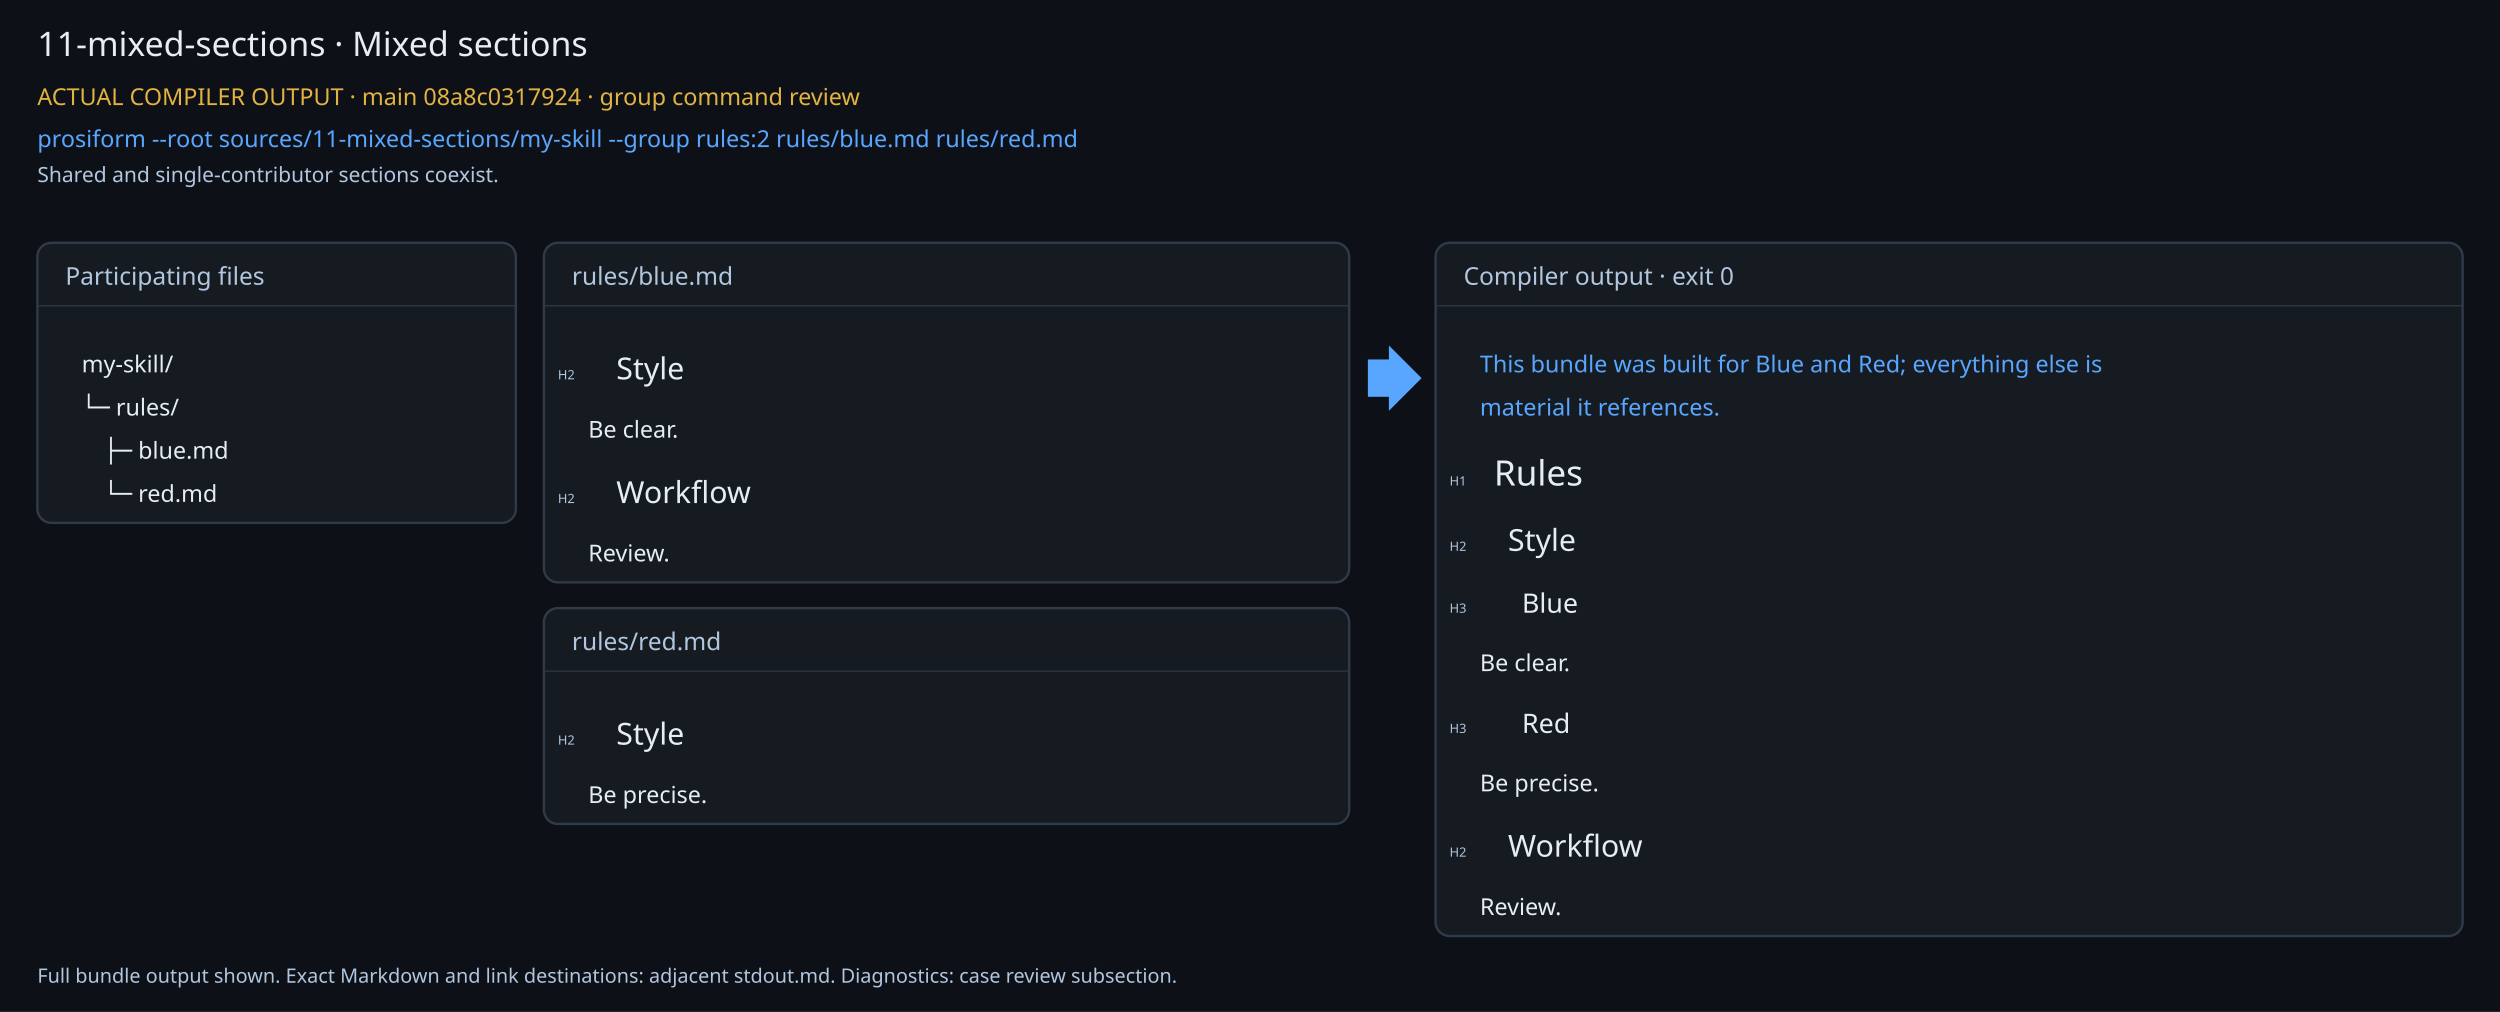
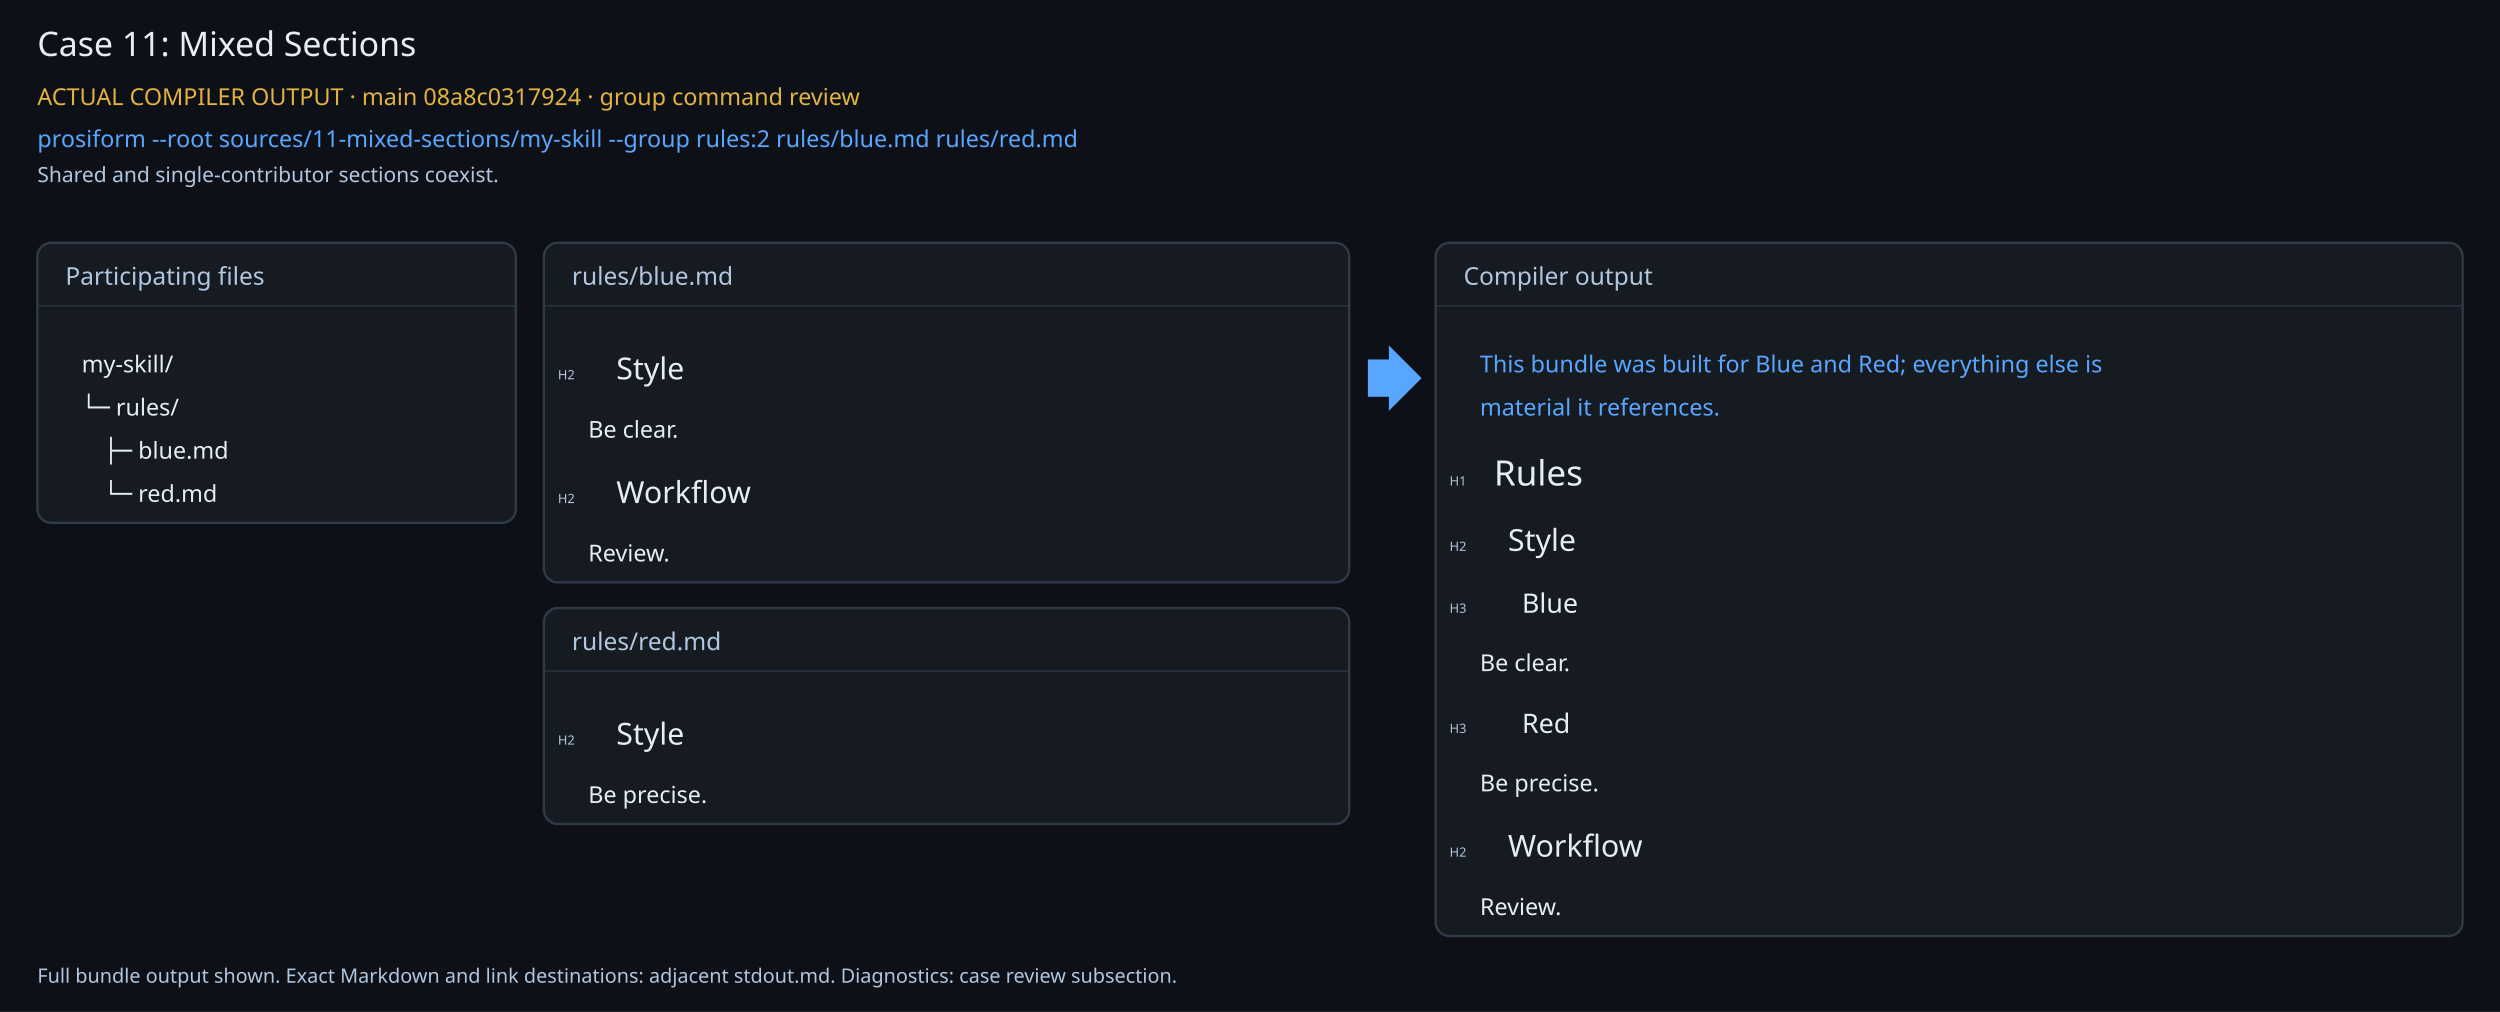
<svg xmlns="http://www.w3.org/2000/svg" width="2142" height="867" viewBox="0 0 2142 867" role="img" aria-labelledby="title desc">
  <rect width="2142" height="867" fill="#0d1117" />
  <g font-family="IBM Plex Mono" xml:space="preserve">
-     <text x="32" y="48" font-size="29" fill="#e6edf3" font-weight="400">11-mixed-sections · Mixed sections</text>
+     <text x="32" y="48" font-size="29" fill="#e6edf3" font-weight="400">Case 11: Mixed Sections</text>
    <text x="32" y="90" font-size="20" fill="#e3b341" font-weight="400">ACTUAL COMPILER OUTPUT · main 08a8c0317924 · group command review</text>
    <text x="32" y="126" font-size="20" fill="#58a6ff" font-weight="400">prosiform --root sources/11-mixed-sections/my-skill --group rules:2 rules/blue.md rules/red.md</text>
    <text x="32" y="156" font-size="18" fill="#b1c6df" font-weight="400">Shared and single-contributor sections coexist.</text>
    <rect x="32" y="208" width="410" height="240" rx="12" fill="#161b22" stroke="#303b49" stroke-width="2" />
    <text x="56" y="244" font-size="21" fill="#b1c6df" font-weight="400">Participating files</text>
    <path d="M32 262 H442" stroke="#303b49" />
    <text x="70" y="319" font-size="20" fill="#e6edf3" font-weight="400">my-skill/</text>
    <text x="70" y="356" font-size="20" fill="#e6edf3" font-weight="400">└─ rules/</text>
    <text x="70" y="393" font-size="20" fill="#e6edf3" font-weight="400">   ├─ blue.md</text>
    <text x="70" y="430" font-size="20" fill="#e6edf3" font-weight="400">   └─ red.md</text>
    <rect x="466" y="208" width="690" height="291" rx="12" fill="#161b22" stroke="#303b49" stroke-width="2" />
    <text x="490" y="244" font-size="21" fill="#b1c6df" font-weight="400">rules/blue.md</text>
    <path d="M466 262 H1156" stroke="#303b49" />
    <text x="478" y="325" font-size="11" fill="#b1c6df" font-weight="400">H2</text>
    <text x="528" y="325" font-size="26" fill="#e6edf3" font-weight="500">Style</text>
    <text x="504" y="375" font-size="20" fill="#e6edf3" font-weight="400">Be clear.</text>
    <text x="478" y="431" font-size="11" fill="#b1c6df" font-weight="400">H2</text>
    <text x="528" y="431" font-size="26" fill="#e6edf3" font-weight="500">Workflow</text>
    <text x="504" y="481" font-size="20" fill="#e6edf3" font-weight="400">Review.</text>
    <rect x="466" y="521" width="690" height="185" rx="12" fill="#161b22" stroke="#303b49" stroke-width="2" />
    <text x="490" y="557" font-size="21" fill="#b1c6df" font-weight="400">rules/red.md</text>
    <path d="M466 575 H1156" stroke="#303b49" />
    <text x="478" y="638" font-size="11" fill="#b1c6df" font-weight="400">H2</text>
    <text x="528" y="638" font-size="26" fill="#e6edf3" font-weight="500">Style</text>
    <text x="504" y="688" font-size="20" fill="#e6edf3" font-weight="400">Be precise.</text>
    <rect x="1230" y="208" width="880" height="594" rx="12" fill="#161b22" stroke="#303b49" stroke-width="2" />
-     <text x="1254" y="244" font-size="21" fill="#b1c6df" font-weight="400">Compiler output · exit 0</text>
+     <text x="1254" y="244" font-size="21" fill="#b1c6df" font-weight="400">Compiler output</text>
    <path d="M1230 262 H2110" stroke="#303b49" />
    <text x="1268" y="319" font-size="20" fill="#58a6ff" font-weight="400">This bundle was built for Blue and Red; everything else is</text>
    <text x="1268" y="356" font-size="20" fill="#58a6ff" font-weight="400">material it references.</text>
    <text x="1242" y="416" font-size="11" fill="#b1c6df" font-weight="400">H1</text>
    <text x="1280" y="416" font-size="30" fill="#e6edf3" font-weight="500">Rules</text>
    <text x="1242" y="472" font-size="11" fill="#b1c6df" font-weight="400">H2</text>
    <text x="1292" y="472" font-size="26" fill="#e6edf3" font-weight="500">Style</text>
    <text x="1242" y="525" font-size="11" fill="#b1c6df" font-weight="400">H3</text>
    <text x="1304" y="525" font-size="23" fill="#e6edf3" font-weight="500">Blue</text>
    <text x="1268" y="575" font-size="20" fill="#e6edf3" font-weight="400">Be clear.</text>
    <text x="1242" y="628" font-size="11" fill="#b1c6df" font-weight="400">H3</text>
    <text x="1304" y="628" font-size="23" fill="#e6edf3" font-weight="500">Red</text>
    <text x="1268" y="678" font-size="20" fill="#e6edf3" font-weight="400">Be precise.</text>
    <text x="1242" y="734" font-size="11" fill="#b1c6df" font-weight="400">H2</text>
    <text x="1292" y="734" font-size="26" fill="#e6edf3" font-weight="500">Workflow</text>
    <text x="1268" y="784" font-size="20" fill="#e6edf3" font-weight="400">Review.</text>
    <path d="M1172 308 H1190 V296 L1218 324 L1190 352 V340 H1172Z" fill="#58a6ff" />
    <text x="32" y="842" font-size="17" fill="#b1c6df" font-weight="400">Full bundle output shown. Exact Markdown and link destinations: adjacent stdout.md. Diagnostics: case review subsection.</text>
  </g>
</svg>
